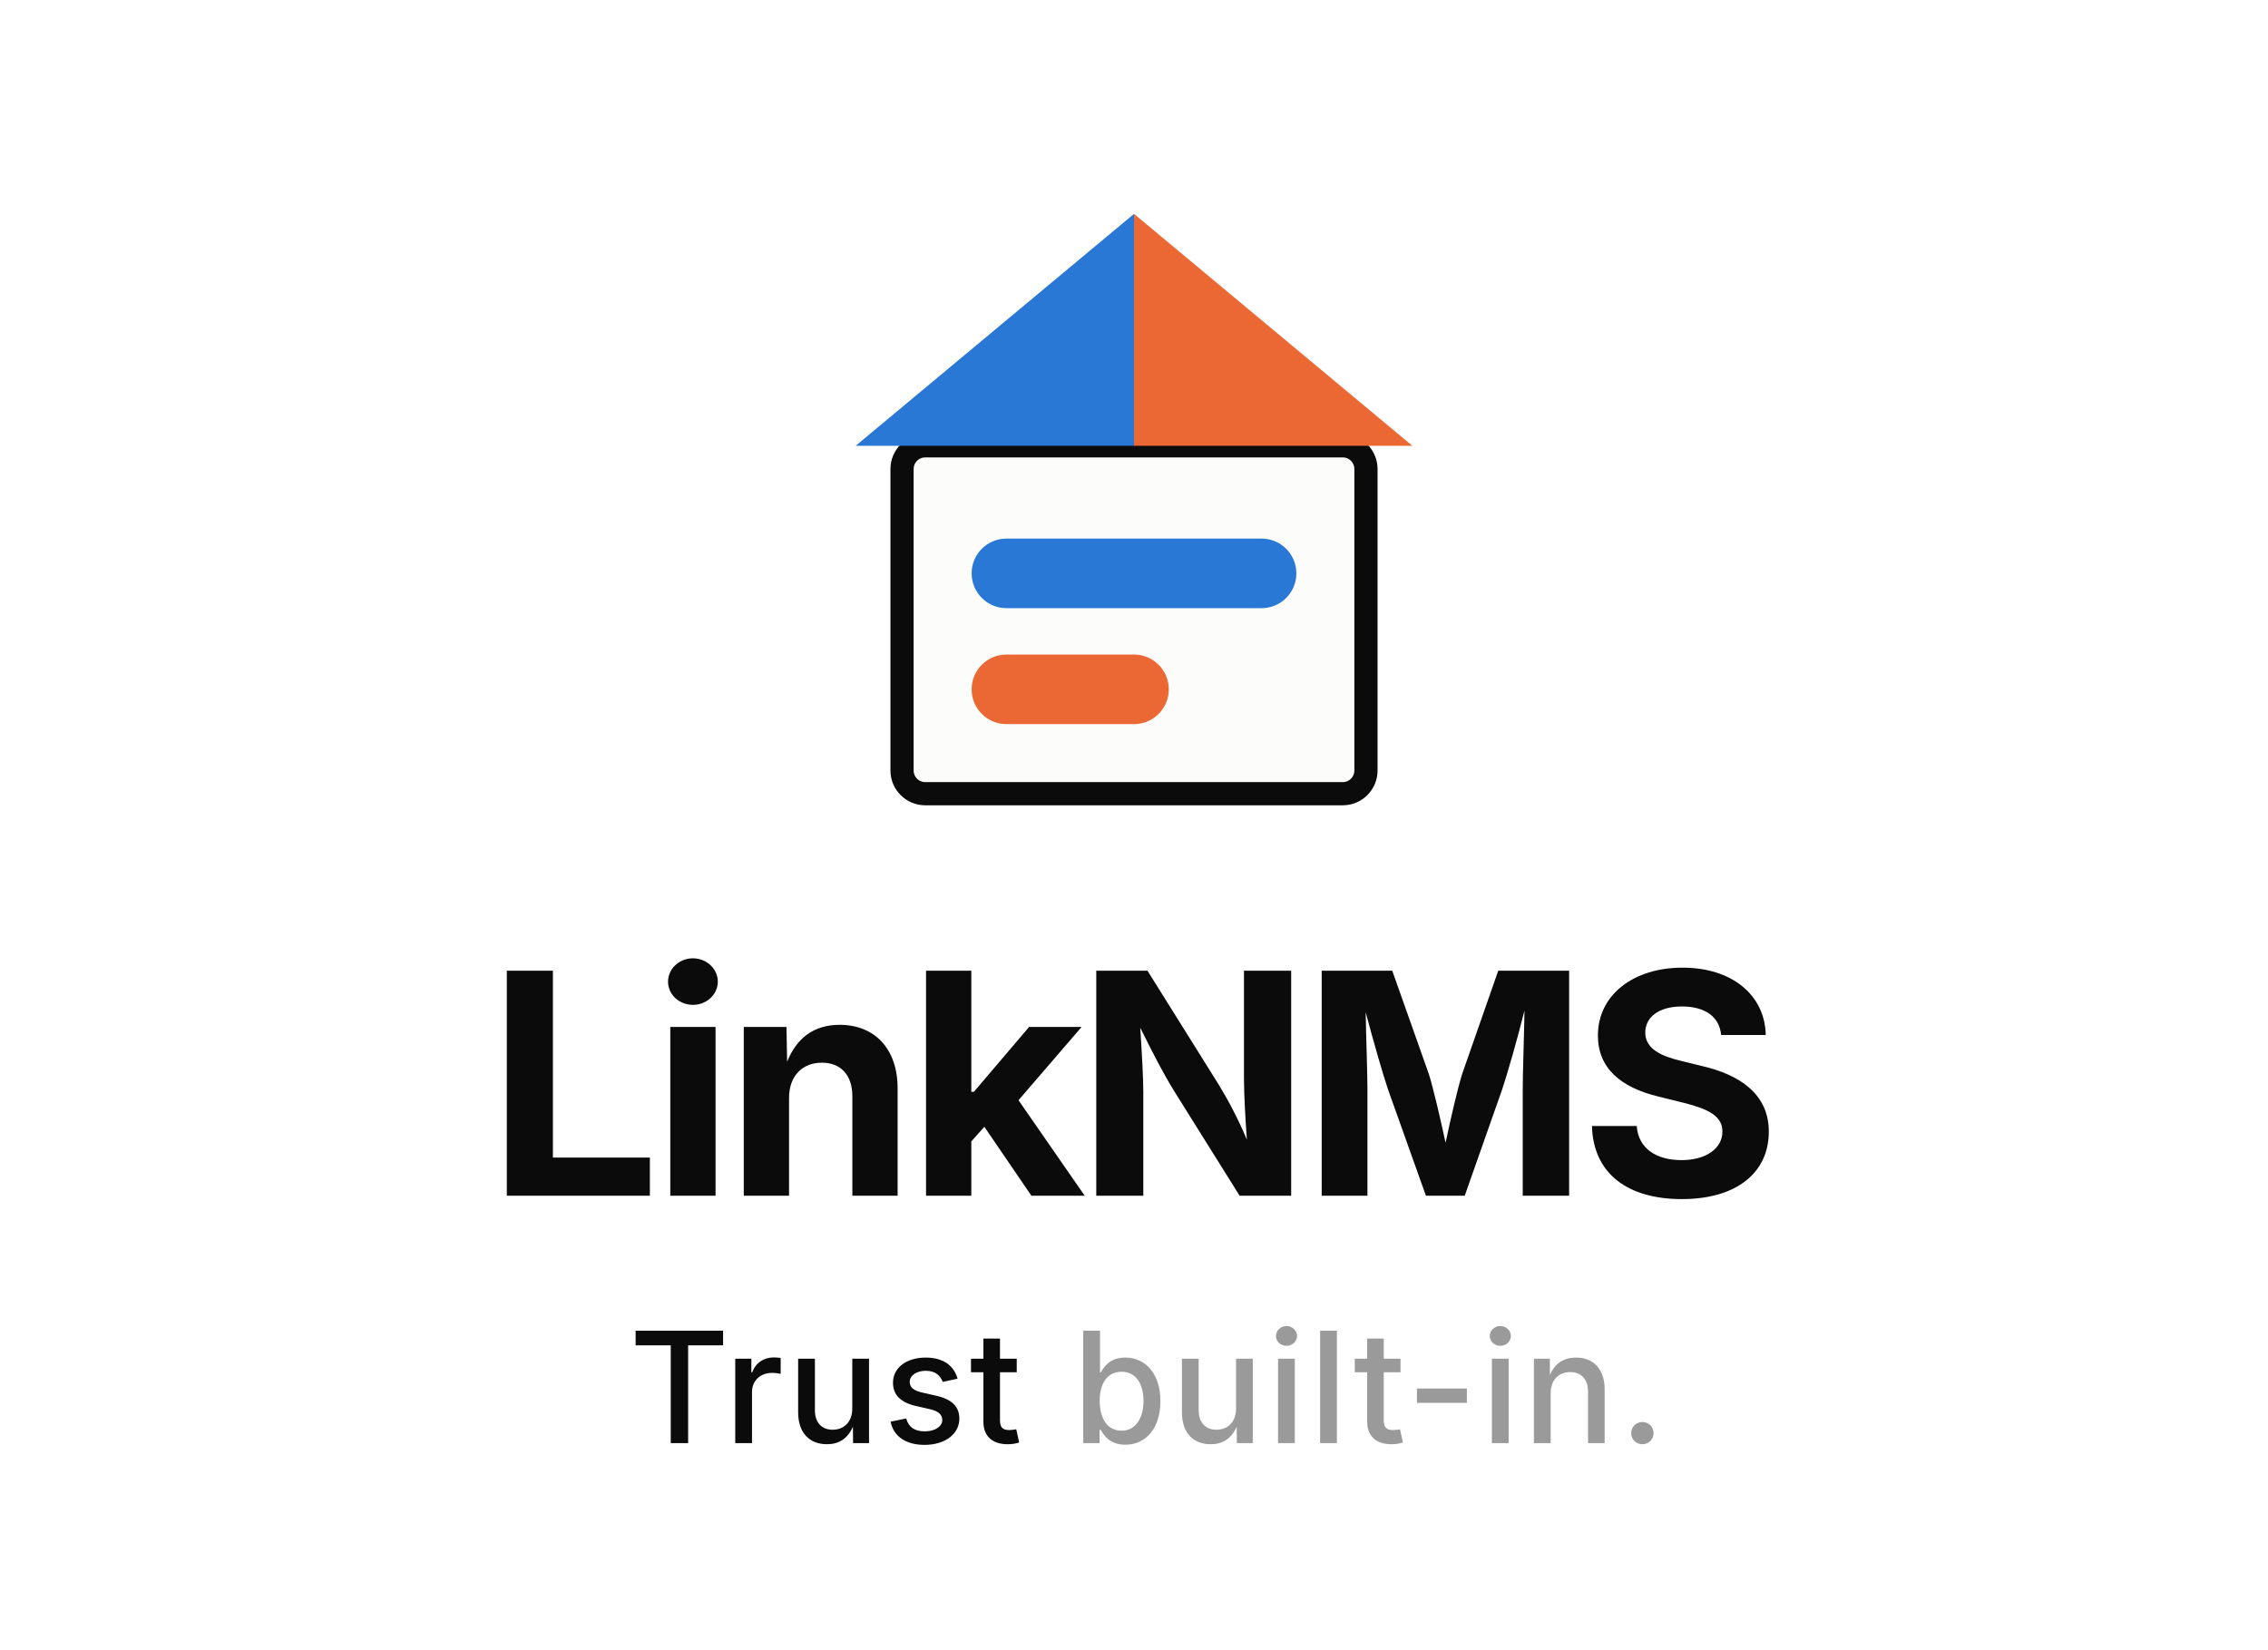
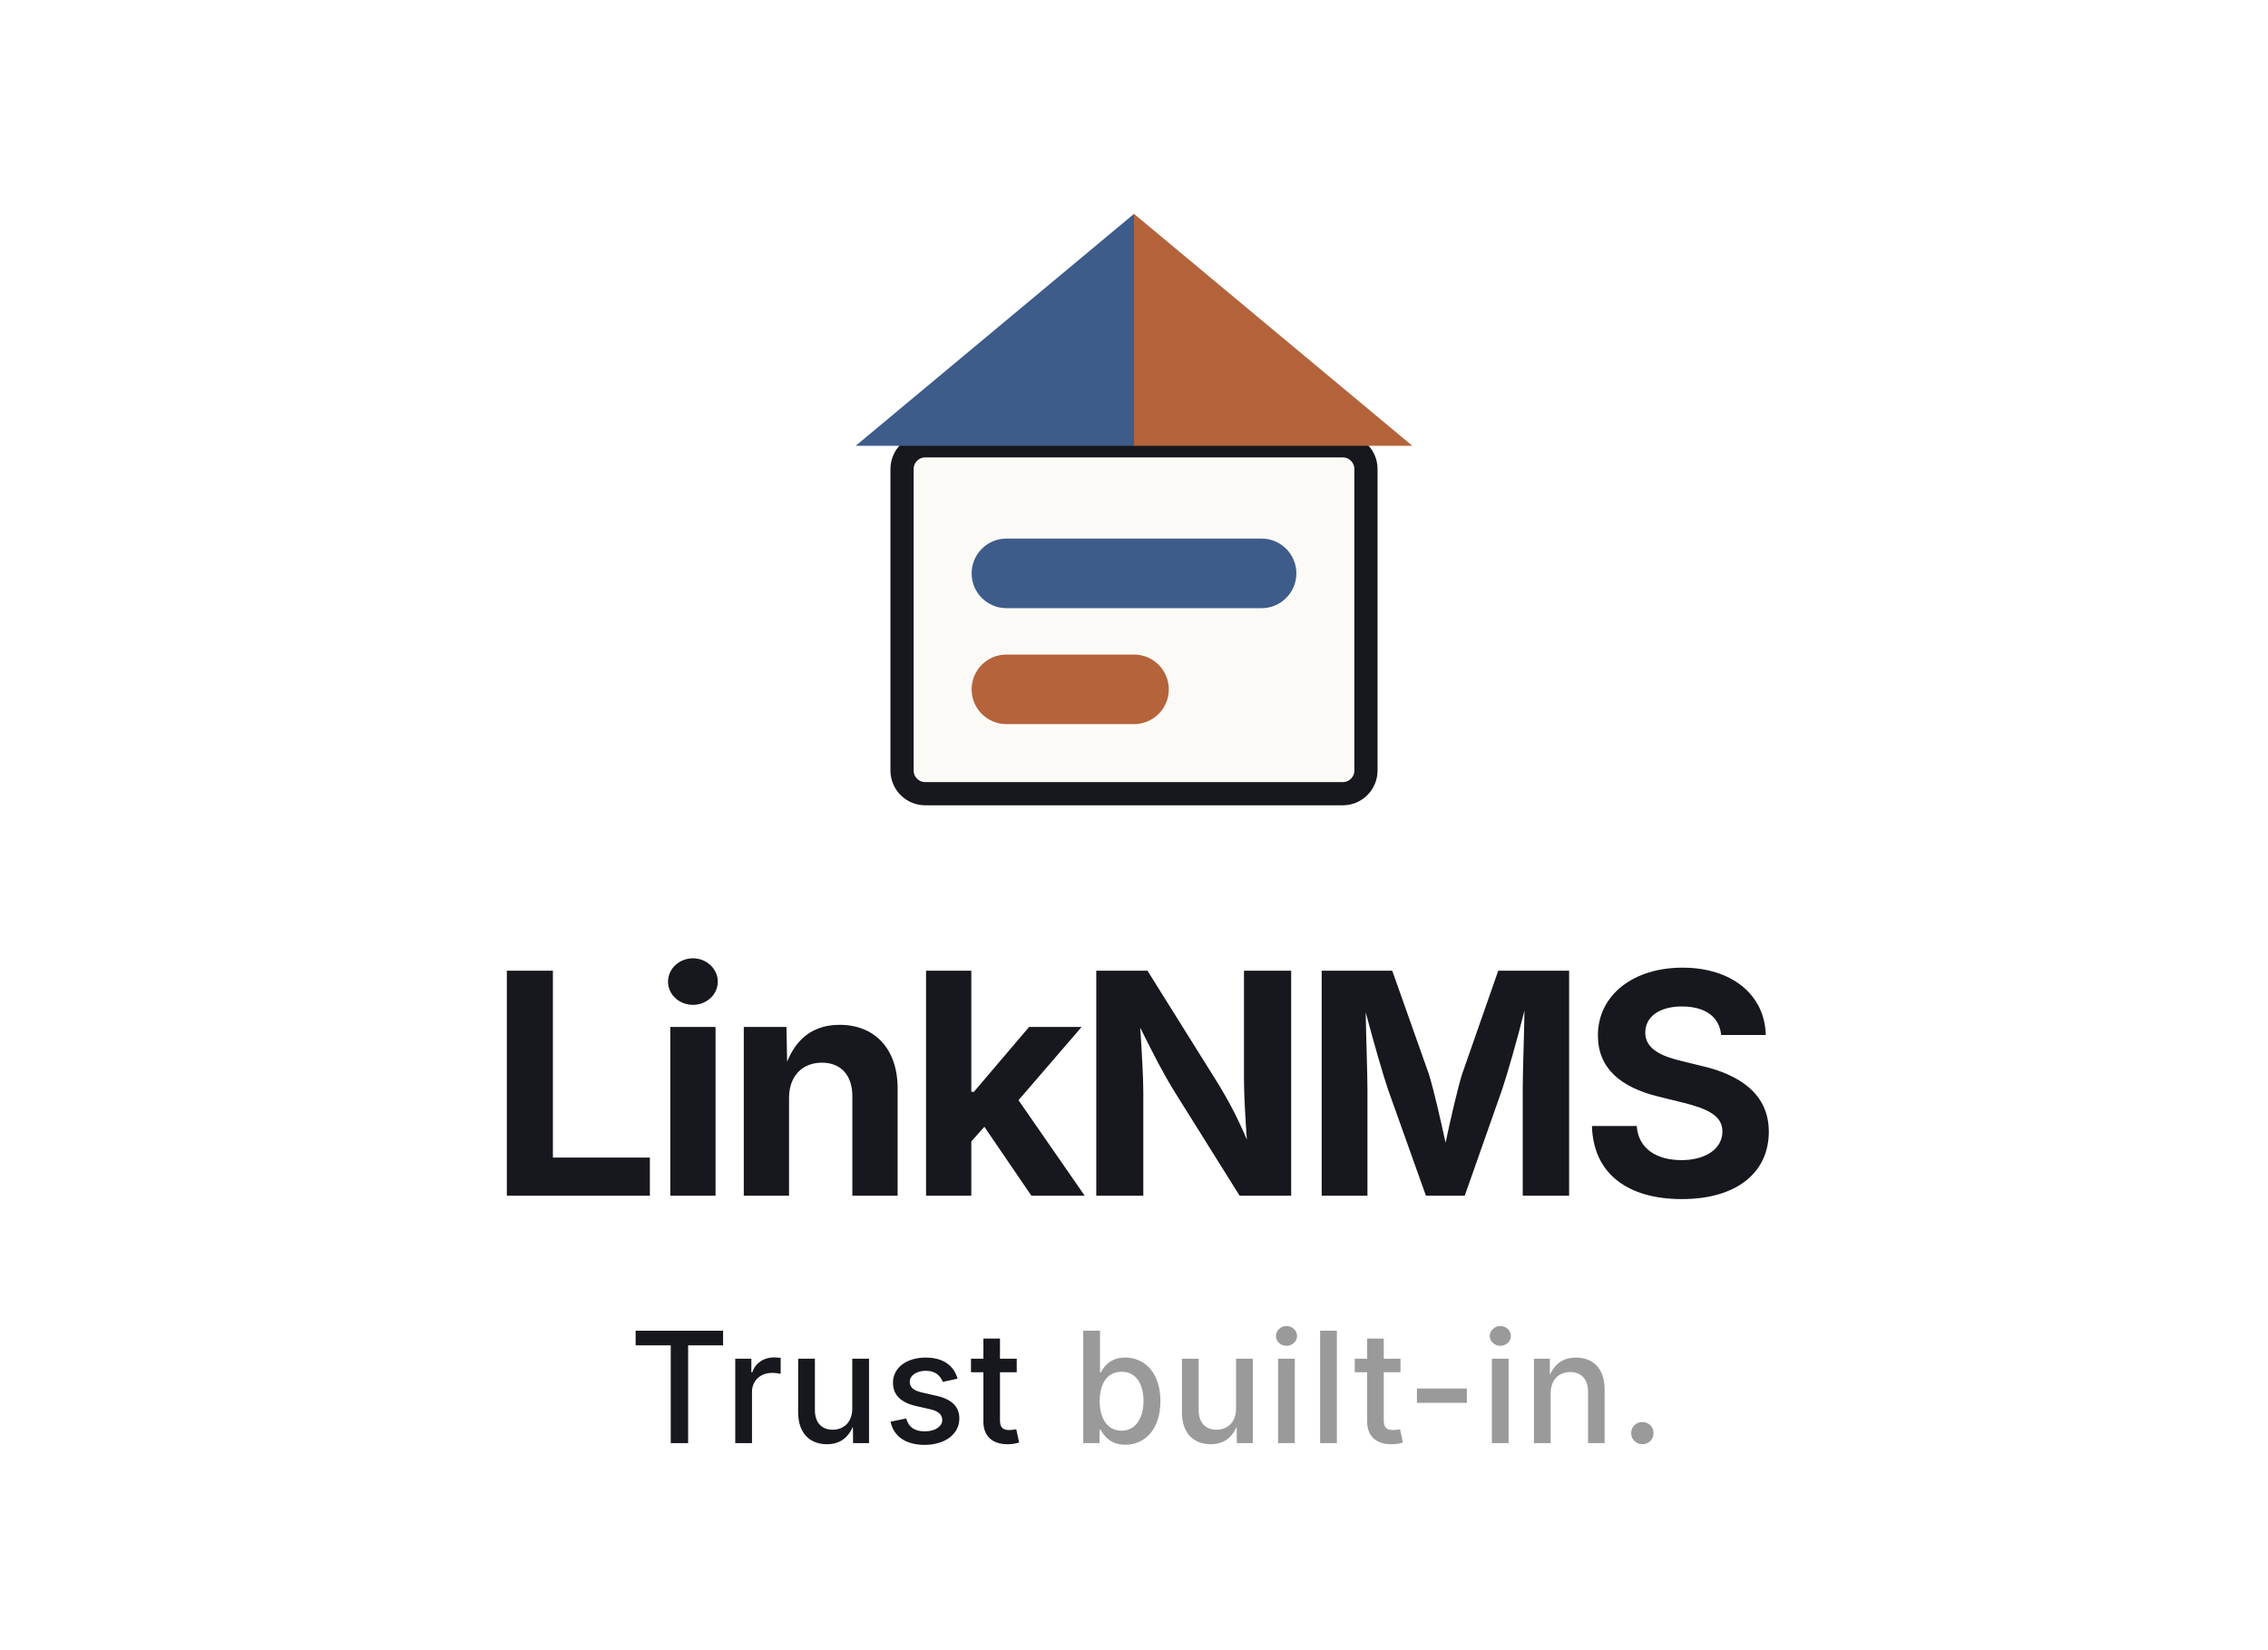
<svg xmlns="http://www.w3.org/2000/svg" viewBox="0 0 220 160">
  <g transform="translate(74,14) scale(1.125)">
-     <rect x="12" y="26" width="40" height="30" rx="2" fill="#fcfcfb" stroke="#0b0b0b" stroke-width="2" />
-     <path d="M32 6 L8 26 L32 26 Z" fill="#2a78d6" />
-     <path d="M32 6 L56 26 L32 26 Z" fill="#eb6834" />
-     <rect x="18" y="34" width="28" height="6" rx="3" fill="#2a78d6" />
-     <rect x="18" y="44" width="17" height="6" rx="3" fill="#eb6834" />
+     <rect x="12" y="26" width="40" height="30" rx="2" fill="#fbfaf7" stroke="#16181d" stroke-width="2" />
+     <path d="M32 6 L8 26 L32 26 Z" fill="#3e5c8a" />
+     <path d="M32 6 L56 26 L32 26 Z" fill="#b4633b" />
+     <rect x="18" y="34" width="28" height="6" rx="3" fill="#3e5c8a" />
+     <rect x="18" y="44" width="17" height="6" rx="3" fill="#b4633b" />
  </g>
-   <text x="110" y="116" text-anchor="middle" font-family="Inter, system-ui, sans-serif" font-size="30" font-weight="700" letter-spacing="-1" fill="#0b0b0b">LinkNMS</text>
-   <text x="61" y="140" font-family="Inter, system-ui, sans-serif" font-size="15" font-weight="500" letter-spacing="0.3" fill="#0b0b0b">Trust</text>
+   <text x="110" y="116" text-anchor="middle" font-family="Inter, system-ui, sans-serif" font-size="30" font-weight="700" letter-spacing="-1" fill="#16181d">LinkNMS</text>
+   <text x="61" y="140" font-family="Inter, system-ui, sans-serif" font-size="15" font-weight="500" letter-spacing="0.3" fill="#16181d">Trust</text>
  <text x="104" y="140" font-family="Inter, system-ui, sans-serif" font-size="15" font-weight="500" letter-spacing="0.3" fill="#9a9a9a">built-in.</text>
</svg>
